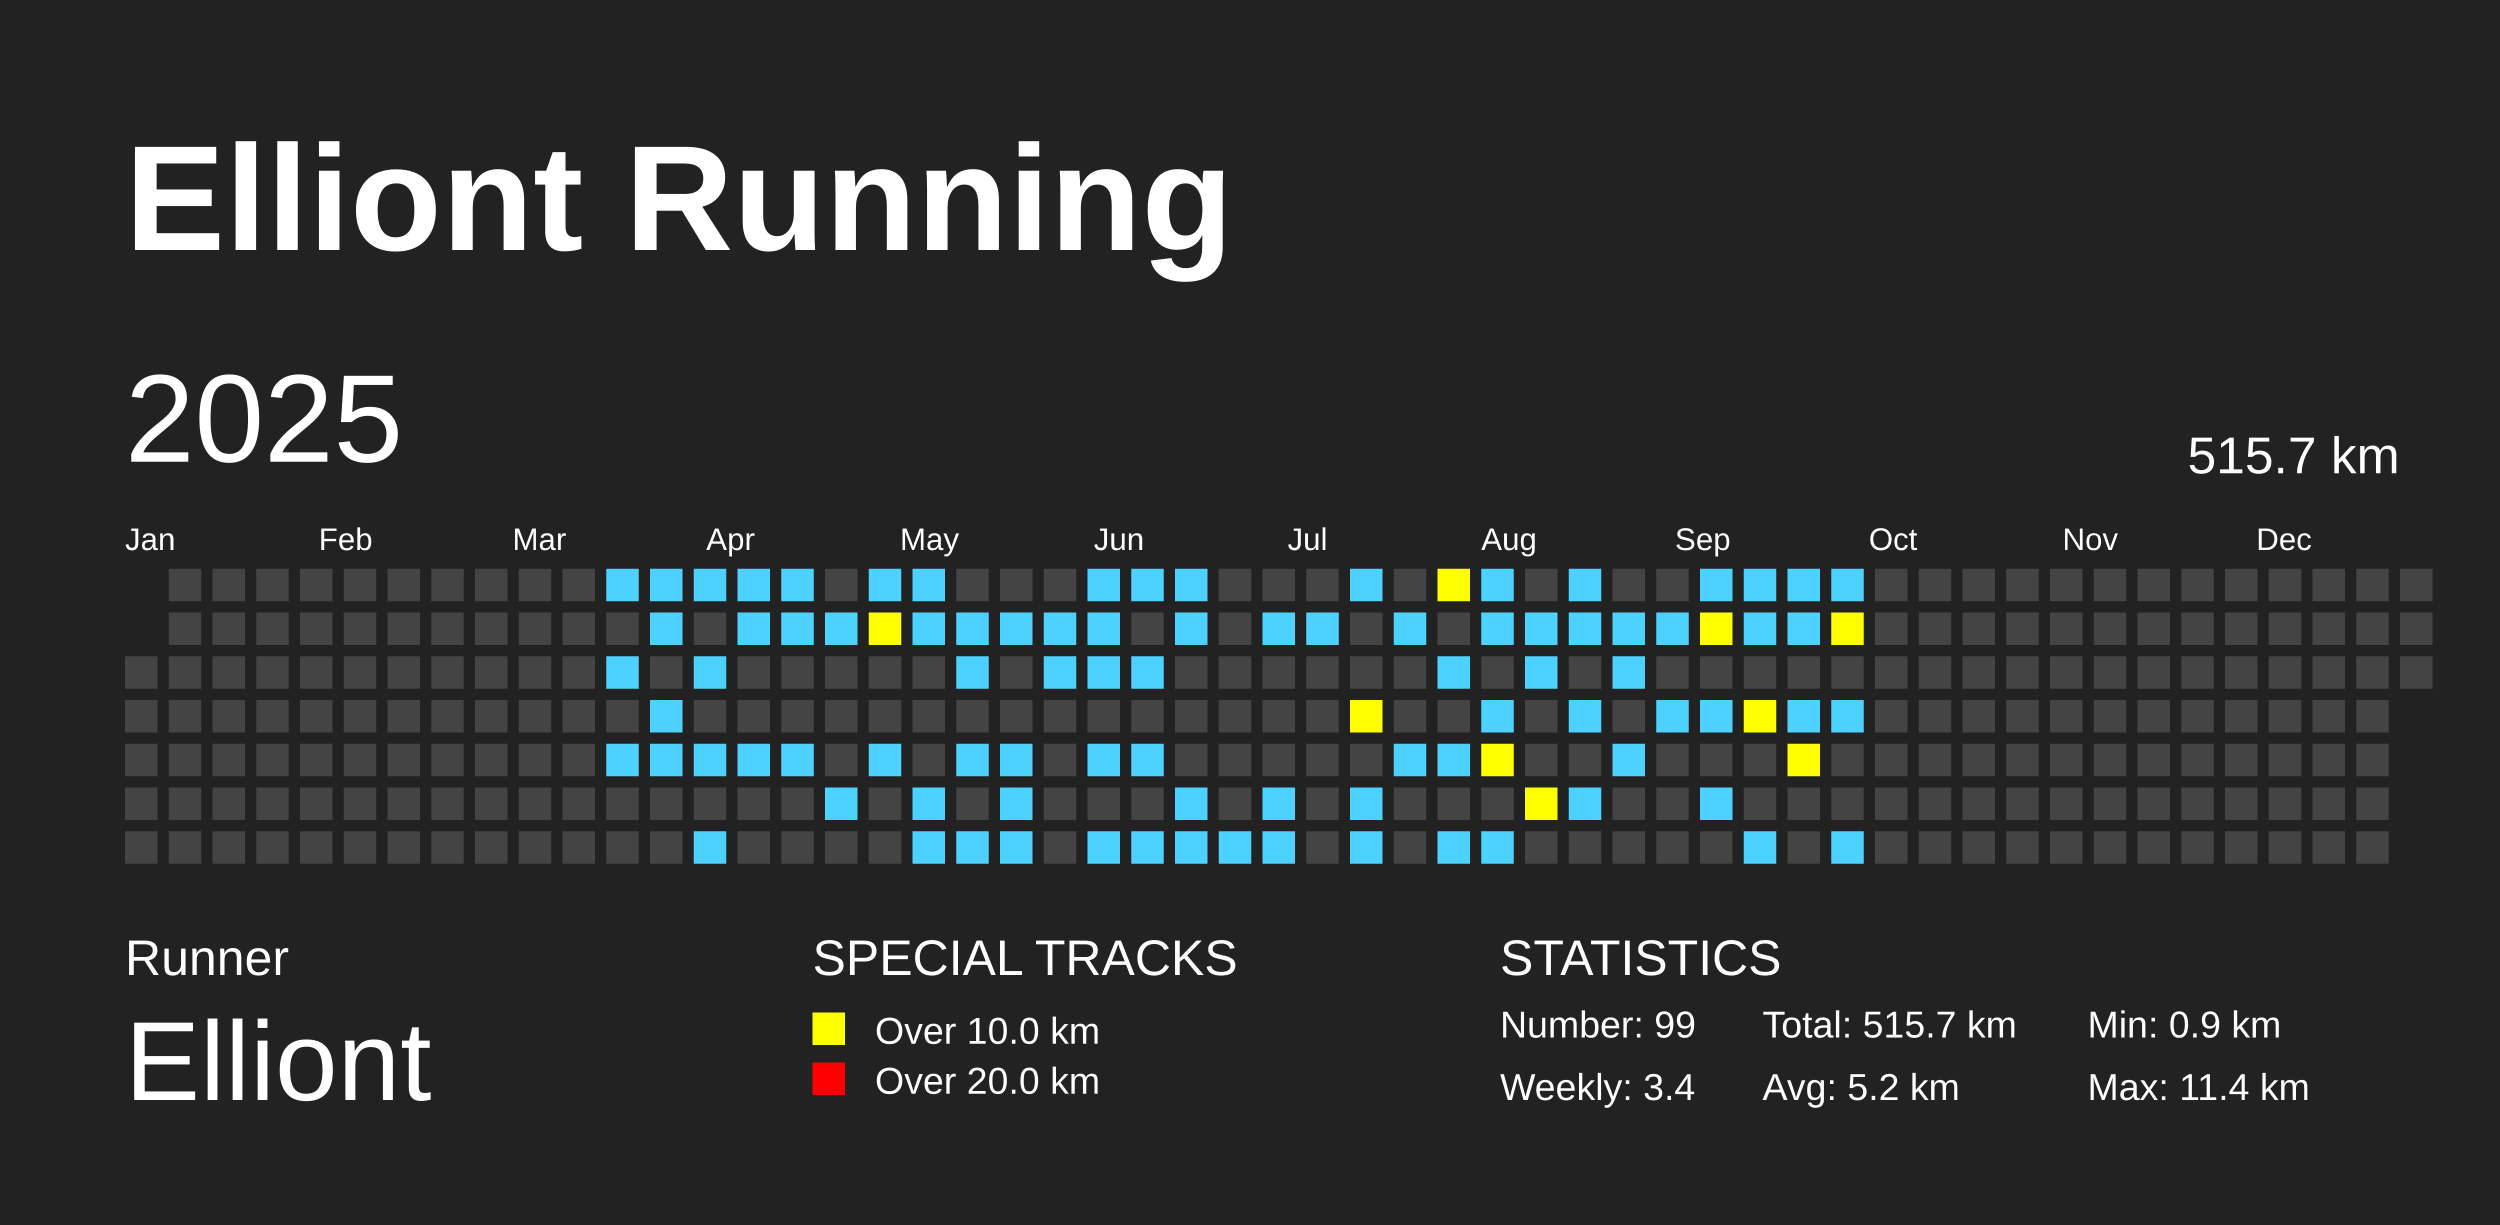
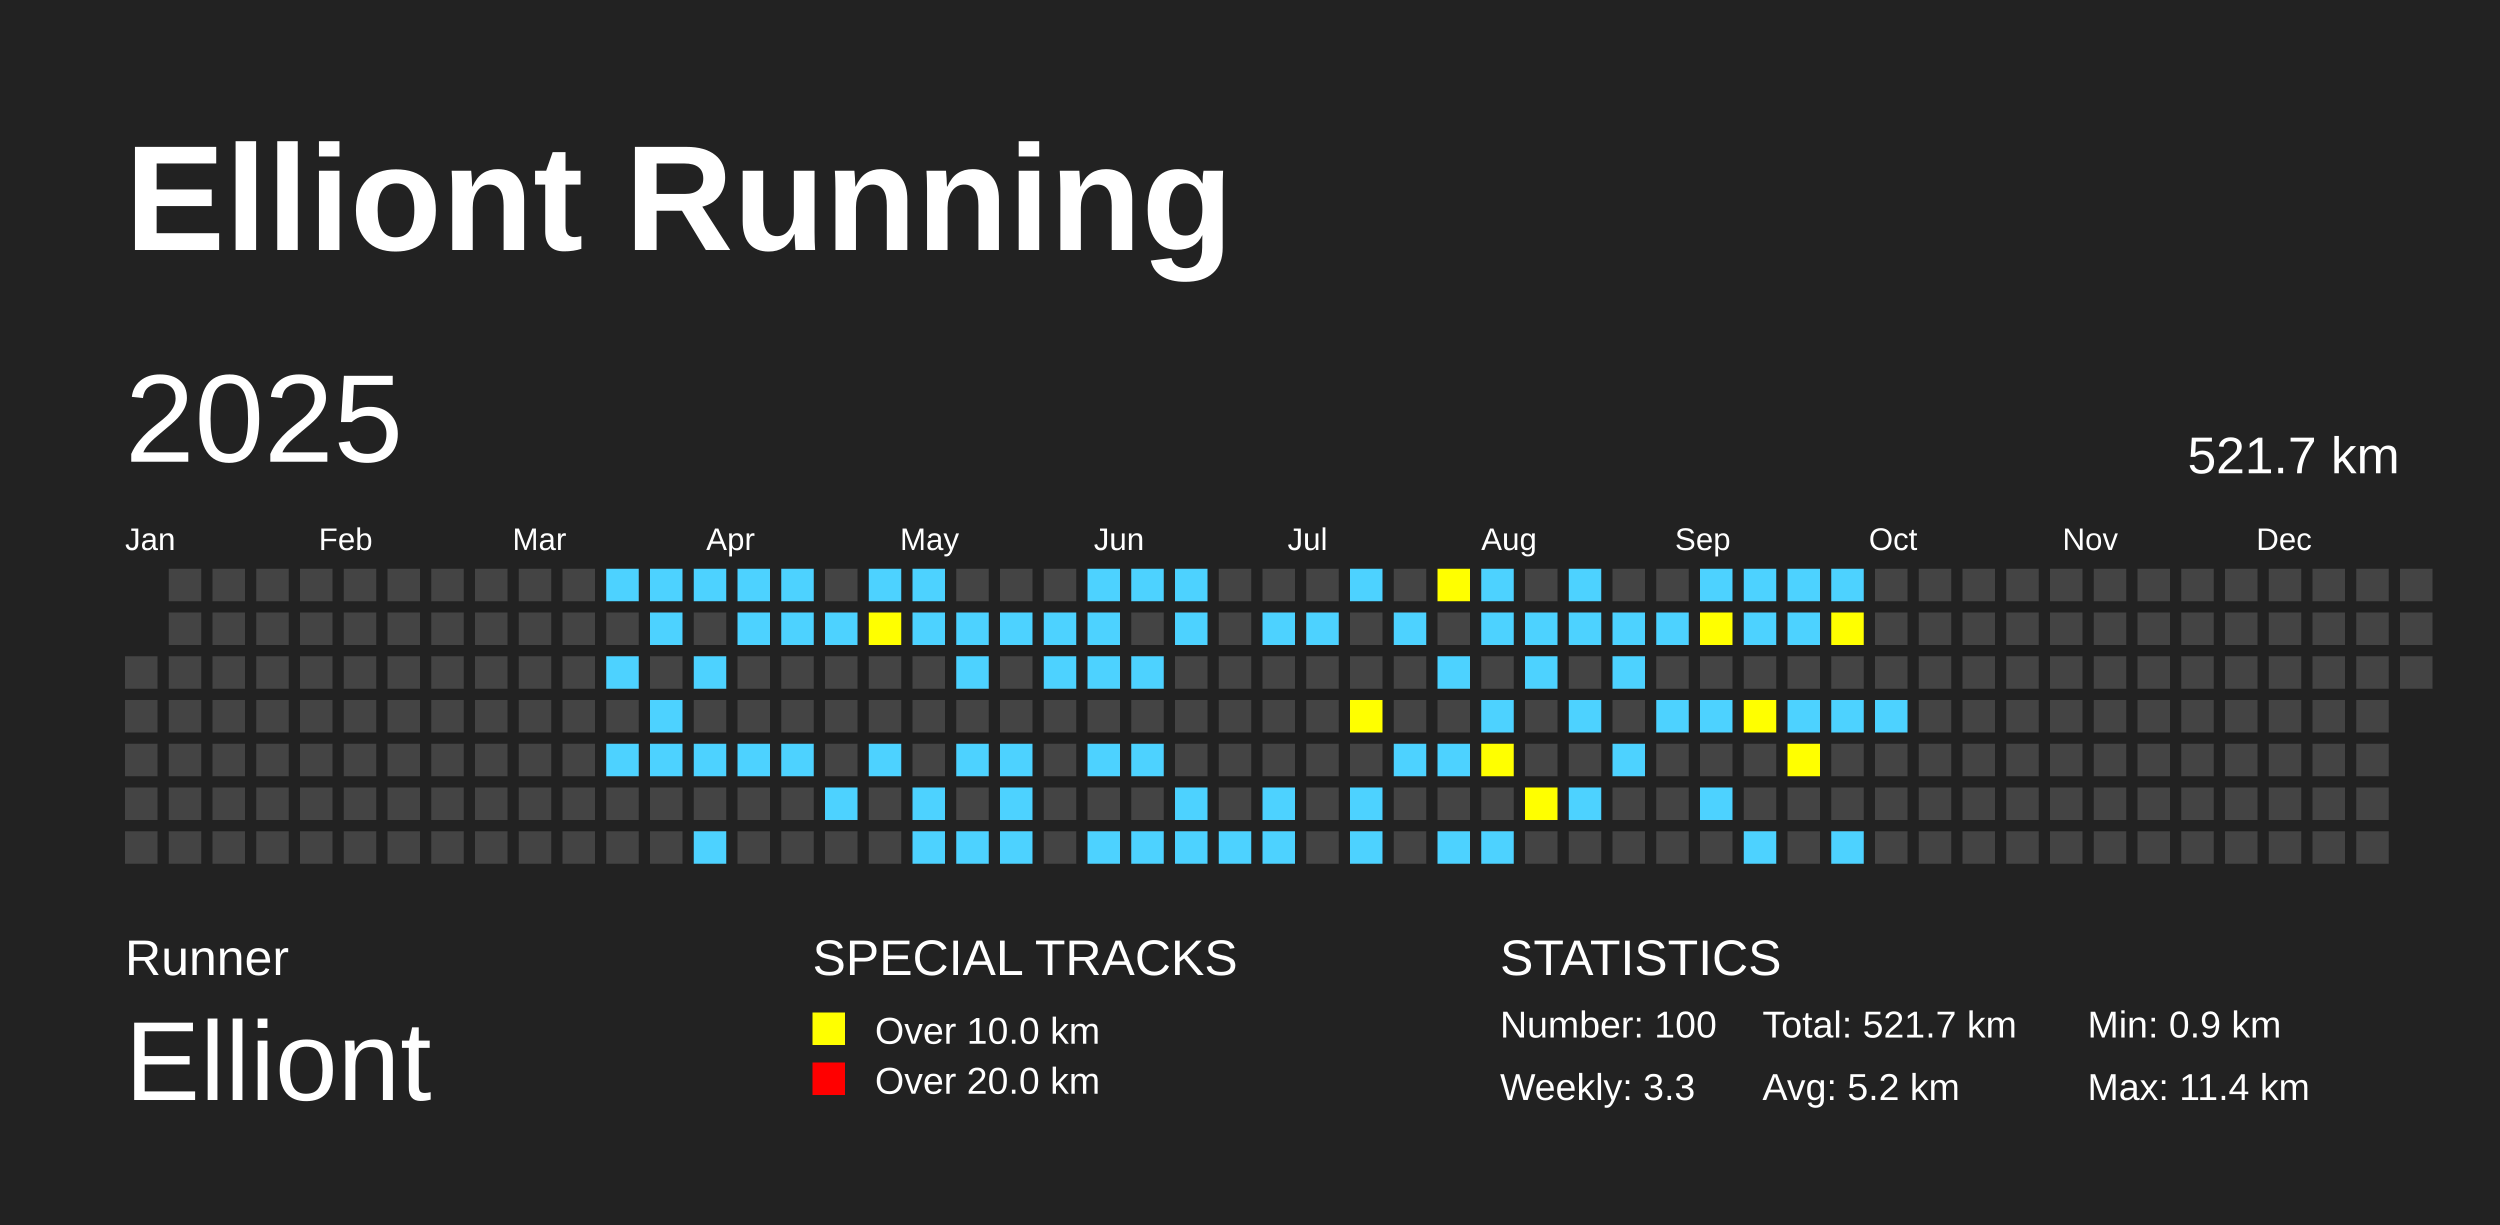
<svg xmlns="http://www.w3.org/2000/svg" baseProfile="full" height="98mm" version="1.1" viewBox="0,0,200,98" width="200mm">
  <defs />
  <rect fill="#222222" height="98" width="200" x="0" y="0" />
  <text fill="#FFFFFF" style="font-size:12px; font-family:Arial; font-weight:bold;" x="10" y="20">Elliont Running</text>
  <text fill="#FFFFFF" style="font-size:4px; font-family:Arial" x="10" y="78">Runner</text>
  <text fill="#FFFFFF" style="font-size:9px; font-family:Arial" x="10" y="88">Elliont</text>
  <text fill="#FFFFFF" style="font-size:4px; font-family:Arial" x="65" y="78">SPECIAL TRACKS</text>
  <rect fill="yellow" height="2.6" width="2.6" x="65" y="81" />
  <text fill="#FFFFFF" style="font-size:3px; font-family:Arial" x="70" y="83.5">Over 10.0 km</text>
  <rect fill="red" height="2.6" width="2.6" x="65" y="85" />
  <text fill="#FFFFFF" style="font-size:3px; font-family:Arial" x="70" y="87.5">Over 20.0 km</text>
  <text fill="#FFFFFF" style="font-size:4px; font-family:Arial" x="120" y="78">STATISTICS</text>
-   <text fill="#FFFFFF" style="font-size:3px; font-family:Arial" x="120" y="83">Number: 99</text>
-   <text fill="#FFFFFF" style="font-size:3px; font-family:Arial" x="120" y="88">Weekly: 3.4</text>
-   <text fill="#FFFFFF" style="font-size:3px; font-family:Arial" x="141" y="83">Total: 515.7 km</text>
+   <text fill="#FFFFFF" style="font-size:3px; font-family:Arial" x="120" y="83">Number: 100</text>
+   <text fill="#FFFFFF" style="font-size:3px; font-family:Arial" x="120" y="88">Weekly: 3.3</text>
+   <text fill="#FFFFFF" style="font-size:3px; font-family:Arial" x="141" y="83">Total: 521.7 km</text>
  <text fill="#FFFFFF" style="font-size:3px; font-family:Arial" x="141" y="88">Avg: 5.2 km</text>
  <text fill="#FFFFFF" style="font-size:3px; font-family:Arial" x="167" y="83">Min: 0.9 km</text>
  <text fill="#FFFFFF" style="font-size:3px; font-family:Arial" x="167" y="88">Max: 11.4 km</text>
  <text dominant-baseline="hanging" fill="#FFFFFF" style="font-size:10.0px; font-family:Arial;" x="10" y="30">2025</text>
-   <text dominant-baseline="hanging" fill="#FFFFFF" style="font-size:4.125px; font-family:Arial;" x="175" y="35">515.7 km</text>
+   <text dominant-baseline="hanging" fill="#FFFFFF" style="font-size:4.125px; font-family:Arial;" x="175" y="35">521.7 km</text>
  <text fill="#FFFFFF" style="font-size:2.5px; font-family:Arial" x="10.0" y="44">Jan</text>
  <text fill="#FFFFFF" style="font-size:2.5px; font-family:Arial" x="25.5" y="44">Feb</text>
  <text fill="#FFFFFF" style="font-size:2.5px; font-family:Arial" x="41.0" y="44">Mar</text>
  <text fill="#FFFFFF" style="font-size:2.5px; font-family:Arial" x="56.5" y="44">Apr</text>
  <text fill="#FFFFFF" style="font-size:2.5px; font-family:Arial" x="72.0" y="44">May</text>
  <text fill="#FFFFFF" style="font-size:2.5px; font-family:Arial" x="87.5" y="44">Jun</text>
  <text fill="#FFFFFF" style="font-size:2.5px; font-family:Arial" x="103.0" y="44">Jul</text>
  <text fill="#FFFFFF" style="font-size:2.5px; font-family:Arial" x="118.5" y="44">Aug</text>
  <text fill="#FFFFFF" style="font-size:2.5px; font-family:Arial" x="134.0" y="44">Sep</text>
  <text fill="#FFFFFF" style="font-size:2.5px; font-family:Arial" x="149.5" y="44">Oct</text>
  <text fill="#FFFFFF" style="font-size:2.5px; font-family:Arial" x="165.0" y="44">Nov</text>
  <text fill="#FFFFFF" style="font-size:2.5px; font-family:Arial" x="180.5" y="44">Dec</text>
  <rect fill="#444444" height="2.6" width="2.6" x="10.0" y="52.5" />
  <rect fill="#444444" height="2.6" width="2.6" x="10.0" y="56.0" />
  <rect fill="#444444" height="2.6" width="2.6" x="10.0" y="59.5" />
  <rect fill="#444444" height="2.6" width="2.6" x="10.0" y="63.0" />
  <rect fill="#444444" height="2.6" width="2.6" x="10.0" y="66.5" />
  <rect fill="#444444" height="2.6" width="2.6" x="13.5" y="45.5" />
  <rect fill="#444444" height="2.6" width="2.6" x="13.5" y="49.0" />
  <rect fill="#444444" height="2.6" width="2.6" x="13.5" y="52.5" />
  <rect fill="#444444" height="2.6" width="2.6" x="13.5" y="56.0" />
  <rect fill="#444444" height="2.6" width="2.6" x="13.5" y="59.5" />
  <rect fill="#444444" height="2.6" width="2.6" x="13.5" y="63.0" />
  <rect fill="#444444" height="2.6" width="2.6" x="13.5" y="66.5" />
  <rect fill="#444444" height="2.6" width="2.6" x="17.0" y="45.5" />
  <rect fill="#444444" height="2.6" width="2.6" x="17.0" y="49.0" />
  <rect fill="#444444" height="2.6" width="2.6" x="17.0" y="52.5" />
  <rect fill="#444444" height="2.6" width="2.6" x="17.0" y="56.0" />
  <rect fill="#444444" height="2.6" width="2.6" x="17.0" y="59.5" />
  <rect fill="#444444" height="2.6" width="2.6" x="17.0" y="63.0" />
  <rect fill="#444444" height="2.6" width="2.6" x="17.0" y="66.5" />
  <rect fill="#444444" height="2.6" width="2.6" x="20.5" y="45.5" />
  <rect fill="#444444" height="2.6" width="2.6" x="20.5" y="49.0" />
  <rect fill="#444444" height="2.6" width="2.6" x="20.5" y="52.5" />
  <rect fill="#444444" height="2.6" width="2.6" x="20.5" y="56.0" />
  <rect fill="#444444" height="2.6" width="2.6" x="20.5" y="59.5" />
  <rect fill="#444444" height="2.6" width="2.6" x="20.5" y="63.0" />
  <rect fill="#444444" height="2.6" width="2.6" x="20.5" y="66.5" />
  <rect fill="#444444" height="2.6" width="2.6" x="24.0" y="45.5" />
  <rect fill="#444444" height="2.6" width="2.6" x="24.0" y="49.0" />
  <rect fill="#444444" height="2.6" width="2.6" x="24.0" y="52.5" />
  <rect fill="#444444" height="2.6" width="2.6" x="24.0" y="56.0" />
  <rect fill="#444444" height="2.6" width="2.6" x="24.0" y="59.5" />
  <rect fill="#444444" height="2.6" width="2.6" x="24.0" y="63.0" />
  <rect fill="#444444" height="2.6" width="2.6" x="24.0" y="66.5" />
  <rect fill="#444444" height="2.6" width="2.6" x="27.5" y="45.5" />
  <rect fill="#444444" height="2.6" width="2.6" x="27.5" y="49.0" />
  <rect fill="#444444" height="2.6" width="2.6" x="27.5" y="52.5" />
  <rect fill="#444444" height="2.6" width="2.6" x="27.5" y="56.0" />
  <rect fill="#444444" height="2.6" width="2.6" x="27.5" y="59.5" />
  <rect fill="#444444" height="2.6" width="2.6" x="27.5" y="63.0" />
  <rect fill="#444444" height="2.6" width="2.6" x="27.5" y="66.5" />
  <rect fill="#444444" height="2.6" width="2.6" x="31.0" y="45.5" />
  <rect fill="#444444" height="2.6" width="2.6" x="31.0" y="49.0" />
  <rect fill="#444444" height="2.6" width="2.6" x="31.0" y="52.5" />
  <rect fill="#444444" height="2.6" width="2.6" x="31.0" y="56.0" />
  <rect fill="#444444" height="2.6" width="2.6" x="31.0" y="59.5" />
  <rect fill="#444444" height="2.6" width="2.6" x="31.0" y="63.0" />
  <rect fill="#444444" height="2.6" width="2.6" x="31.0" y="66.5" />
  <rect fill="#444444" height="2.6" width="2.6" x="34.5" y="45.5" />
  <rect fill="#444444" height="2.6" width="2.6" x="34.5" y="49.0" />
  <rect fill="#444444" height="2.6" width="2.6" x="34.5" y="52.5" />
  <rect fill="#444444" height="2.6" width="2.6" x="34.5" y="56.0" />
  <rect fill="#444444" height="2.6" width="2.6" x="34.5" y="59.5" />
  <rect fill="#444444" height="2.6" width="2.6" x="34.5" y="63.0" />
  <rect fill="#444444" height="2.6" width="2.6" x="34.5" y="66.5" />
  <rect fill="#444444" height="2.6" width="2.6" x="38.0" y="45.5" />
  <rect fill="#444444" height="2.6" width="2.6" x="38.0" y="49.0" />
  <rect fill="#444444" height="2.6" width="2.6" x="38.0" y="52.5" />
  <rect fill="#444444" height="2.6" width="2.6" x="38.0" y="56.0" />
  <rect fill="#444444" height="2.6" width="2.6" x="38.0" y="59.5" />
  <rect fill="#444444" height="2.6" width="2.6" x="38.0" y="63.0" />
  <rect fill="#444444" height="2.6" width="2.6" x="38.0" y="66.5" />
  <rect fill="#444444" height="2.6" width="2.6" x="41.5" y="45.5" />
  <rect fill="#444444" height="2.6" width="2.6" x="41.5" y="49.0" />
  <rect fill="#444444" height="2.6" width="2.6" x="41.5" y="52.5" />
  <rect fill="#444444" height="2.6" width="2.6" x="41.5" y="56.0" />
  <rect fill="#444444" height="2.6" width="2.6" x="41.5" y="59.5" />
  <rect fill="#444444" height="2.6" width="2.6" x="41.5" y="63.0" />
  <rect fill="#444444" height="2.6" width="2.6" x="41.5" y="66.5" />
  <rect fill="#444444" height="2.6" width="2.6" x="45.0" y="45.5" />
  <rect fill="#444444" height="2.6" width="2.6" x="45.0" y="49.0" />
  <rect fill="#444444" height="2.6" width="2.6" x="45.0" y="52.5" />
  <rect fill="#444444" height="2.6" width="2.6" x="45.0" y="56.0" />
  <rect fill="#444444" height="2.6" width="2.6" x="45.0" y="59.5" />
  <rect fill="#444444" height="2.6" width="2.6" x="45.0" y="63.0" />
  <rect fill="#444444" height="2.6" width="2.6" x="45.0" y="66.5" />
  <rect fill="#4DD2FF" height="2.6" width="2.6" x="48.5" y="45.5" />
  <rect fill="#444444" height="2.6" width="2.6" x="48.5" y="49.0" />
  <rect fill="#4DD2FF" height="2.6" width="2.6" x="48.5" y="52.5" />
  <rect fill="#444444" height="2.6" width="2.6" x="48.5" y="56.0" />
  <rect fill="#4DD2FF" height="2.6" width="2.6" x="48.5" y="59.5" />
  <rect fill="#444444" height="2.6" width="2.6" x="48.5" y="63.0" />
  <rect fill="#444444" height="2.6" width="2.6" x="48.5" y="66.5" />
  <rect fill="#4DD2FF" height="2.6" width="2.6" x="52.0" y="45.5" />
  <rect fill="#4DD2FF" height="2.6" width="2.6" x="52.0" y="49.0" />
  <rect fill="#444444" height="2.6" width="2.6" x="52.0" y="52.5" />
  <rect fill="#4DD2FF" height="2.6" width="2.6" x="52.0" y="56.0" />
  <rect fill="#4DD2FF" height="2.6" width="2.6" x="52.0" y="59.5" />
  <rect fill="#444444" height="2.6" width="2.6" x="52.0" y="63.0" />
  <rect fill="#444444" height="2.6" width="2.6" x="52.0" y="66.5" />
  <rect fill="#4DD2FF" height="2.6" width="2.6" x="55.5" y="45.5" />
  <rect fill="#444444" height="2.6" width="2.6" x="55.5" y="49.0" />
  <rect fill="#4DD2FF" height="2.6" width="2.6" x="55.5" y="52.5" />
  <rect fill="#444444" height="2.6" width="2.6" x="55.5" y="56.0" />
  <rect fill="#4DD2FF" height="2.6" width="2.6" x="55.5" y="59.5" />
  <rect fill="#444444" height="2.6" width="2.6" x="55.5" y="63.0" />
  <rect fill="#4DD2FF" height="2.6" width="2.6" x="55.5" y="66.5" />
  <rect fill="#4DD2FF" height="2.6" width="2.6" x="59.0" y="45.5" />
  <rect fill="#4DD2FF" height="2.6" width="2.6" x="59.0" y="49.0" />
  <rect fill="#444444" height="2.6" width="2.6" x="59.0" y="52.5" />
  <rect fill="#444444" height="2.6" width="2.6" x="59.0" y="56.0" />
  <rect fill="#4DD2FF" height="2.6" width="2.6" x="59.0" y="59.5" />
  <rect fill="#444444" height="2.6" width="2.6" x="59.0" y="63.0" />
  <rect fill="#444444" height="2.6" width="2.6" x="59.0" y="66.5" />
  <rect fill="#4DD2FF" height="2.6" width="2.6" x="62.5" y="45.5" />
  <rect fill="#4DD2FF" height="2.6" width="2.6" x="62.5" y="49.0" />
  <rect fill="#444444" height="2.6" width="2.6" x="62.5" y="52.5" />
  <rect fill="#444444" height="2.6" width="2.6" x="62.5" y="56.0" />
  <rect fill="#4DD2FF" height="2.6" width="2.6" x="62.5" y="59.5" />
  <rect fill="#444444" height="2.6" width="2.6" x="62.5" y="63.0" />
  <rect fill="#444444" height="2.6" width="2.6" x="62.5" y="66.5" />
  <rect fill="#444444" height="2.6" width="2.6" x="66.0" y="45.5" />
  <rect fill="#4DD2FF" height="2.6" width="2.6" x="66.0" y="49.0" />
  <rect fill="#444444" height="2.6" width="2.6" x="66.0" y="52.5" />
  <rect fill="#444444" height="2.6" width="2.6" x="66.0" y="56.0" />
  <rect fill="#444444" height="2.6" width="2.6" x="66.0" y="59.5" />
  <rect fill="#4DD2FF" height="2.6" width="2.6" x="66.0" y="63.0" />
  <rect fill="#444444" height="2.6" width="2.6" x="66.0" y="66.5" />
  <rect fill="#4DD2FF" height="2.6" width="2.6" x="69.5" y="45.5" />
  <rect fill="yellow" height="2.6" width="2.6" x="69.5" y="49.0" />
  <rect fill="#444444" height="2.6" width="2.6" x="69.5" y="52.5" />
  <rect fill="#444444" height="2.6" width="2.6" x="69.5" y="56.0" />
  <rect fill="#4DD2FF" height="2.6" width="2.6" x="69.5" y="59.5" />
  <rect fill="#444444" height="2.6" width="2.6" x="69.5" y="63.0" />
  <rect fill="#444444" height="2.6" width="2.6" x="69.5" y="66.5" />
  <rect fill="#4DD2FF" height="2.6" width="2.6" x="73.0" y="45.5" />
  <rect fill="#4DD2FF" height="2.6" width="2.6" x="73.0" y="49.0" />
  <rect fill="#444444" height="2.6" width="2.6" x="73.0" y="52.5" />
  <rect fill="#444444" height="2.6" width="2.6" x="73.0" y="56.0" />
  <rect fill="#444444" height="2.6" width="2.6" x="73.0" y="59.5" />
  <rect fill="#4DD2FF" height="2.6" width="2.6" x="73.0" y="63.0" />
  <rect fill="#4DD2FF" height="2.6" width="2.6" x="73.0" y="66.5" />
  <rect fill="#444444" height="2.6" width="2.6" x="76.5" y="45.5" />
  <rect fill="#4DD2FF" height="2.6" width="2.6" x="76.5" y="49.0" />
  <rect fill="#4DD2FF" height="2.6" width="2.6" x="76.5" y="52.5" />
  <rect fill="#444444" height="2.6" width="2.6" x="76.5" y="56.0" />
  <rect fill="#4DD2FF" height="2.6" width="2.6" x="76.5" y="59.5" />
  <rect fill="#444444" height="2.6" width="2.6" x="76.5" y="63.0" />
  <rect fill="#4DD2FF" height="2.6" width="2.6" x="76.5" y="66.5" />
  <rect fill="#444444" height="2.6" width="2.6" x="80.0" y="45.5" />
  <rect fill="#4DD2FF" height="2.6" width="2.6" x="80.0" y="49.0" />
  <rect fill="#444444" height="2.6" width="2.6" x="80.0" y="52.5" />
  <rect fill="#444444" height="2.6" width="2.6" x="80.0" y="56.0" />
  <rect fill="#4DD2FF" height="2.6" width="2.6" x="80.0" y="59.5" />
  <rect fill="#4DD2FF" height="2.6" width="2.6" x="80.0" y="63.0" />
  <rect fill="#4DD2FF" height="2.6" width="2.6" x="80.0" y="66.5" />
  <rect fill="#444444" height="2.6" width="2.6" x="83.5" y="45.5" />
  <rect fill="#4DD2FF" height="2.6" width="2.6" x="83.5" y="49.0" />
  <rect fill="#4DD2FF" height="2.6" width="2.6" x="83.5" y="52.5" />
  <rect fill="#444444" height="2.6" width="2.6" x="83.5" y="56.0" />
  <rect fill="#444444" height="2.6" width="2.6" x="83.5" y="59.5" />
  <rect fill="#444444" height="2.6" width="2.6" x="83.5" y="63.0" />
  <rect fill="#444444" height="2.6" width="2.6" x="83.5" y="66.5" />
  <rect fill="#4DD2FF" height="2.6" width="2.6" x="87.0" y="45.5" />
  <rect fill="#4DD2FF" height="2.6" width="2.6" x="87.0" y="49.0" />
  <rect fill="#4DD2FF" height="2.6" width="2.6" x="87.0" y="52.5" />
  <rect fill="#444444" height="2.6" width="2.6" x="87.0" y="56.0" />
  <rect fill="#4DD2FF" height="2.6" width="2.6" x="87.0" y="59.5" />
  <rect fill="#444444" height="2.6" width="2.6" x="87.0" y="63.0" />
  <rect fill="#4DD2FF" height="2.6" width="2.6" x="87.0" y="66.5" />
  <rect fill="#4DD2FF" height="2.6" width="2.6" x="90.5" y="45.5" />
  <rect fill="#444444" height="2.6" width="2.6" x="90.5" y="49.0" />
  <rect fill="#4DD2FF" height="2.6" width="2.6" x="90.5" y="52.5" />
  <rect fill="#444444" height="2.6" width="2.6" x="90.5" y="56.0" />
  <rect fill="#4DD2FF" height="2.6" width="2.6" x="90.5" y="59.5" />
  <rect fill="#444444" height="2.6" width="2.6" x="90.5" y="63.0" />
  <rect fill="#4DD2FF" height="2.6" width="2.6" x="90.5" y="66.5" />
  <rect fill="#4DD2FF" height="2.6" width="2.6" x="94.0" y="45.5" />
  <rect fill="#4DD2FF" height="2.6" width="2.6" x="94.0" y="49.0" />
  <rect fill="#444444" height="2.6" width="2.6" x="94.0" y="52.5" />
  <rect fill="#444444" height="2.6" width="2.6" x="94.0" y="56.0" />
  <rect fill="#444444" height="2.6" width="2.6" x="94.0" y="59.5" />
  <rect fill="#4DD2FF" height="2.6" width="2.6" x="94.0" y="63.0" />
  <rect fill="#4DD2FF" height="2.6" width="2.6" x="94.0" y="66.5" />
  <rect fill="#444444" height="2.6" width="2.6" x="97.5" y="45.5" />
  <rect fill="#444444" height="2.6" width="2.6" x="97.5" y="49.0" />
  <rect fill="#444444" height="2.6" width="2.6" x="97.5" y="52.5" />
  <rect fill="#444444" height="2.6" width="2.6" x="97.5" y="56.0" />
  <rect fill="#444444" height="2.6" width="2.6" x="97.5" y="59.5" />
  <rect fill="#444444" height="2.6" width="2.6" x="97.5" y="63.0" />
  <rect fill="#4DD2FF" height="2.6" width="2.6" x="97.5" y="66.5" />
  <rect fill="#444444" height="2.6" width="2.6" x="101.0" y="45.5" />
  <rect fill="#4DD2FF" height="2.6" width="2.6" x="101.0" y="49.0" />
  <rect fill="#444444" height="2.6" width="2.6" x="101.0" y="52.5" />
  <rect fill="#444444" height="2.6" width="2.6" x="101.0" y="56.0" />
  <rect fill="#444444" height="2.6" width="2.6" x="101.0" y="59.5" />
  <rect fill="#4DD2FF" height="2.6" width="2.6" x="101.0" y="63.0" />
  <rect fill="#4DD2FF" height="2.6" width="2.6" x="101.0" y="66.5" />
  <rect fill="#444444" height="2.6" width="2.6" x="104.5" y="45.5" />
  <rect fill="#4DD2FF" height="2.6" width="2.6" x="104.5" y="49.0" />
  <rect fill="#444444" height="2.6" width="2.6" x="104.5" y="52.5" />
  <rect fill="#444444" height="2.6" width="2.6" x="104.5" y="56.0" />
  <rect fill="#444444" height="2.6" width="2.6" x="104.5" y="59.5" />
  <rect fill="#444444" height="2.6" width="2.6" x="104.5" y="63.0" />
  <rect fill="#444444" height="2.6" width="2.6" x="104.5" y="66.5" />
  <rect fill="#4DD2FF" height="2.6" width="2.6" x="108.0" y="45.5" />
  <rect fill="#444444" height="2.6" width="2.6" x="108.0" y="49.0" />
  <rect fill="#444444" height="2.6" width="2.6" x="108.0" y="52.5" />
  <rect fill="yellow" height="2.6" width="2.6" x="108.0" y="56.0" />
  <rect fill="#444444" height="2.6" width="2.6" x="108.0" y="59.5" />
  <rect fill="#4DD2FF" height="2.6" width="2.6" x="108.0" y="63.0" />
  <rect fill="#4DD2FF" height="2.6" width="2.6" x="108.0" y="66.5" />
  <rect fill="#444444" height="2.6" width="2.6" x="111.5" y="45.5" />
  <rect fill="#4DD2FF" height="2.6" width="2.6" x="111.5" y="49.0" />
  <rect fill="#444444" height="2.6" width="2.6" x="111.5" y="52.5" />
  <rect fill="#444444" height="2.6" width="2.6" x="111.5" y="56.0" />
  <rect fill="#4DD2FF" height="2.6" width="2.6" x="111.5" y="59.5" />
  <rect fill="#444444" height="2.6" width="2.6" x="111.5" y="63.0" />
  <rect fill="#444444" height="2.6" width="2.6" x="111.5" y="66.5" />
  <rect fill="yellow" height="2.6" width="2.6" x="115.0" y="45.5" />
  <rect fill="#444444" height="2.6" width="2.6" x="115.0" y="49.0" />
  <rect fill="#4DD2FF" height="2.6" width="2.6" x="115.0" y="52.5" />
  <rect fill="#444444" height="2.6" width="2.6" x="115.0" y="56.0" />
  <rect fill="#4DD2FF" height="2.6" width="2.6" x="115.0" y="59.5" />
  <rect fill="#444444" height="2.6" width="2.6" x="115.0" y="63.0" />
  <rect fill="#4DD2FF" height="2.6" width="2.6" x="115.0" y="66.5" />
  <rect fill="#4DD2FF" height="2.6" width="2.6" x="118.5" y="45.5" />
  <rect fill="#4DD2FF" height="2.6" width="2.6" x="118.5" y="49.0" />
  <rect fill="#444444" height="2.6" width="2.6" x="118.5" y="52.5" />
  <rect fill="#4DD2FF" height="2.6" width="2.6" x="118.5" y="56.0" />
  <rect fill="yellow" height="2.6" width="2.6" x="118.5" y="59.5" />
  <rect fill="#444444" height="2.6" width="2.6" x="118.5" y="63.0" />
  <rect fill="#4DD2FF" height="2.6" width="2.6" x="118.5" y="66.5" />
  <rect fill="#444444" height="2.6" width="2.6" x="122.0" y="45.5" />
  <rect fill="#4DD2FF" height="2.6" width="2.6" x="122.0" y="49.0" />
  <rect fill="#4DD2FF" height="2.6" width="2.6" x="122.0" y="52.5" />
  <rect fill="#444444" height="2.6" width="2.6" x="122.0" y="56.0" />
  <rect fill="#444444" height="2.6" width="2.6" x="122.0" y="59.5" />
  <rect fill="yellow" height="2.6" width="2.6" x="122.0" y="63.0" />
  <rect fill="#444444" height="2.6" width="2.6" x="122.0" y="66.5" />
  <rect fill="#4DD2FF" height="2.6" width="2.6" x="125.5" y="45.5" />
  <rect fill="#4DD2FF" height="2.6" width="2.6" x="125.5" y="49.0" />
  <rect fill="#444444" height="2.6" width="2.6" x="125.5" y="52.5" />
  <rect fill="#4DD2FF" height="2.6" width="2.6" x="125.5" y="56.0" />
  <rect fill="#444444" height="2.6" width="2.6" x="125.5" y="59.5" />
  <rect fill="#4DD2FF" height="2.6" width="2.6" x="125.5" y="63.0" />
  <rect fill="#444444" height="2.6" width="2.6" x="125.5" y="66.5" />
  <rect fill="#444444" height="2.6" width="2.6" x="129.0" y="45.5" />
  <rect fill="#4DD2FF" height="2.6" width="2.6" x="129.0" y="49.0" />
  <rect fill="#4DD2FF" height="2.6" width="2.6" x="129.0" y="52.5" />
  <rect fill="#444444" height="2.6" width="2.6" x="129.0" y="56.0" />
  <rect fill="#4DD2FF" height="2.6" width="2.6" x="129.0" y="59.5" />
  <rect fill="#444444" height="2.6" width="2.6" x="129.0" y="63.0" />
  <rect fill="#444444" height="2.6" width="2.6" x="129.0" y="66.5" />
  <rect fill="#444444" height="2.6" width="2.6" x="132.5" y="45.5" />
  <rect fill="#4DD2FF" height="2.6" width="2.6" x="132.5" y="49.0" />
  <rect fill="#444444" height="2.6" width="2.6" x="132.5" y="52.5" />
  <rect fill="#4DD2FF" height="2.6" width="2.6" x="132.5" y="56.0" />
  <rect fill="#444444" height="2.6" width="2.6" x="132.5" y="59.5" />
  <rect fill="#444444" height="2.6" width="2.6" x="132.5" y="63.0" />
  <rect fill="#444444" height="2.6" width="2.6" x="132.5" y="66.5" />
  <rect fill="#4DD2FF" height="2.6" width="2.6" x="136.0" y="45.5" />
  <rect fill="yellow" height="2.6" width="2.6" x="136.0" y="49.0" />
  <rect fill="#444444" height="2.6" width="2.6" x="136.0" y="52.5" />
  <rect fill="#4DD2FF" height="2.6" width="2.6" x="136.0" y="56.0" />
  <rect fill="#444444" height="2.6" width="2.6" x="136.0" y="59.5" />
  <rect fill="#4DD2FF" height="2.6" width="2.6" x="136.0" y="63.0" />
  <rect fill="#444444" height="2.6" width="2.6" x="136.0" y="66.5" />
  <rect fill="#4DD2FF" height="2.6" width="2.6" x="139.5" y="45.5" />
  <rect fill="#4DD2FF" height="2.6" width="2.6" x="139.5" y="49.0" />
  <rect fill="#444444" height="2.6" width="2.6" x="139.5" y="52.5" />
  <rect fill="yellow" height="2.6" width="2.6" x="139.5" y="56.0" />
  <rect fill="#444444" height="2.6" width="2.6" x="139.5" y="59.5" />
  <rect fill="#444444" height="2.6" width="2.6" x="139.5" y="63.0" />
  <rect fill="#4DD2FF" height="2.6" width="2.6" x="139.5" y="66.5" />
  <rect fill="#4DD2FF" height="2.6" width="2.6" x="143.0" y="45.5" />
  <rect fill="#4DD2FF" height="2.6" width="2.6" x="143.0" y="49.0" />
  <rect fill="#444444" height="2.6" width="2.6" x="143.0" y="52.5" />
  <rect fill="#4DD2FF" height="2.6" width="2.6" x="143.0" y="56.0" />
  <rect fill="yellow" height="2.6" width="2.6" x="143.0" y="59.5" />
  <rect fill="#444444" height="2.6" width="2.6" x="143.0" y="63.0" />
  <rect fill="#444444" height="2.6" width="2.6" x="143.0" y="66.5" />
  <rect fill="#4DD2FF" height="2.6" width="2.6" x="146.5" y="45.5" />
  <rect fill="yellow" height="2.6" width="2.6" x="146.5" y="49.0" />
  <rect fill="#444444" height="2.6" width="2.6" x="146.5" y="52.5" />
  <rect fill="#4DD2FF" height="2.6" width="2.6" x="146.5" y="56.0" />
  <rect fill="#444444" height="2.6" width="2.6" x="146.5" y="59.5" />
  <rect fill="#444444" height="2.6" width="2.6" x="146.5" y="63.0" />
  <rect fill="#4DD2FF" height="2.6" width="2.6" x="146.5" y="66.5" />
  <rect fill="#444444" height="2.6" width="2.6" x="150.0" y="45.5" />
  <rect fill="#444444" height="2.6" width="2.6" x="150.0" y="49.0" />
  <rect fill="#444444" height="2.6" width="2.6" x="150.0" y="52.5" />
-   <rect fill="#444444" height="2.6" width="2.6" x="150.0" y="56.0" />
+   <rect fill="#4DD2FF" height="2.6" width="2.6" x="150.0" y="56.0" />
  <rect fill="#444444" height="2.6" width="2.6" x="150.0" y="59.5" />
  <rect fill="#444444" height="2.6" width="2.6" x="150.0" y="63.0" />
  <rect fill="#444444" height="2.6" width="2.6" x="150.0" y="66.5" />
  <rect fill="#444444" height="2.6" width="2.6" x="153.5" y="45.5" />
  <rect fill="#444444" height="2.6" width="2.6" x="153.5" y="49.0" />
  <rect fill="#444444" height="2.6" width="2.6" x="153.5" y="52.5" />
  <rect fill="#444444" height="2.6" width="2.6" x="153.5" y="56.0" />
  <rect fill="#444444" height="2.6" width="2.6" x="153.5" y="59.5" />
  <rect fill="#444444" height="2.6" width="2.6" x="153.5" y="63.0" />
  <rect fill="#444444" height="2.6" width="2.6" x="153.5" y="66.5" />
  <rect fill="#444444" height="2.6" width="2.6" x="157.0" y="45.5" />
  <rect fill="#444444" height="2.6" width="2.6" x="157.0" y="49.0" />
  <rect fill="#444444" height="2.6" width="2.6" x="157.0" y="52.5" />
  <rect fill="#444444" height="2.6" width="2.6" x="157.0" y="56.0" />
  <rect fill="#444444" height="2.6" width="2.6" x="157.0" y="59.5" />
  <rect fill="#444444" height="2.6" width="2.6" x="157.0" y="63.0" />
  <rect fill="#444444" height="2.6" width="2.6" x="157.0" y="66.5" />
  <rect fill="#444444" height="2.6" width="2.6" x="160.5" y="45.5" />
  <rect fill="#444444" height="2.6" width="2.6" x="160.5" y="49.0" />
  <rect fill="#444444" height="2.6" width="2.6" x="160.5" y="52.5" />
  <rect fill="#444444" height="2.6" width="2.6" x="160.5" y="56.0" />
  <rect fill="#444444" height="2.6" width="2.6" x="160.5" y="59.5" />
  <rect fill="#444444" height="2.6" width="2.6" x="160.5" y="63.0" />
  <rect fill="#444444" height="2.6" width="2.6" x="160.5" y="66.5" />
  <rect fill="#444444" height="2.6" width="2.6" x="164.0" y="45.5" />
  <rect fill="#444444" height="2.6" width="2.6" x="164.0" y="49.0" />
  <rect fill="#444444" height="2.6" width="2.6" x="164.0" y="52.5" />
  <rect fill="#444444" height="2.6" width="2.6" x="164.0" y="56.0" />
  <rect fill="#444444" height="2.6" width="2.6" x="164.0" y="59.5" />
  <rect fill="#444444" height="2.6" width="2.6" x="164.0" y="63.0" />
  <rect fill="#444444" height="2.6" width="2.6" x="164.0" y="66.5" />
  <rect fill="#444444" height="2.6" width="2.6" x="167.5" y="45.5" />
  <rect fill="#444444" height="2.6" width="2.6" x="167.5" y="49.0" />
  <rect fill="#444444" height="2.6" width="2.6" x="167.5" y="52.5" />
  <rect fill="#444444" height="2.6" width="2.6" x="167.5" y="56.0" />
  <rect fill="#444444" height="2.6" width="2.6" x="167.5" y="59.5" />
  <rect fill="#444444" height="2.6" width="2.6" x="167.5" y="63.0" />
  <rect fill="#444444" height="2.6" width="2.6" x="167.5" y="66.5" />
  <rect fill="#444444" height="2.6" width="2.6" x="171.0" y="45.5" />
  <rect fill="#444444" height="2.6" width="2.6" x="171.0" y="49.0" />
  <rect fill="#444444" height="2.6" width="2.6" x="171.0" y="52.5" />
  <rect fill="#444444" height="2.6" width="2.6" x="171.0" y="56.0" />
  <rect fill="#444444" height="2.6" width="2.6" x="171.0" y="59.5" />
  <rect fill="#444444" height="2.6" width="2.6" x="171.0" y="63.0" />
  <rect fill="#444444" height="2.6" width="2.6" x="171.0" y="66.5" />
  <rect fill="#444444" height="2.6" width="2.6" x="174.5" y="45.5" />
  <rect fill="#444444" height="2.6" width="2.6" x="174.5" y="49.0" />
  <rect fill="#444444" height="2.6" width="2.6" x="174.5" y="52.5" />
  <rect fill="#444444" height="2.6" width="2.6" x="174.5" y="56.0" />
  <rect fill="#444444" height="2.6" width="2.6" x="174.5" y="59.5" />
  <rect fill="#444444" height="2.6" width="2.6" x="174.5" y="63.0" />
  <rect fill="#444444" height="2.6" width="2.6" x="174.5" y="66.5" />
  <rect fill="#444444" height="2.6" width="2.6" x="178.0" y="45.5" />
  <rect fill="#444444" height="2.6" width="2.6" x="178.0" y="49.0" />
  <rect fill="#444444" height="2.6" width="2.6" x="178.0" y="52.5" />
  <rect fill="#444444" height="2.6" width="2.6" x="178.0" y="56.0" />
  <rect fill="#444444" height="2.6" width="2.6" x="178.0" y="59.5" />
  <rect fill="#444444" height="2.6" width="2.6" x="178.0" y="63.0" />
  <rect fill="#444444" height="2.6" width="2.6" x="178.0" y="66.5" />
  <rect fill="#444444" height="2.6" width="2.6" x="181.5" y="45.5" />
  <rect fill="#444444" height="2.6" width="2.6" x="181.5" y="49.0" />
  <rect fill="#444444" height="2.6" width="2.6" x="181.5" y="52.5" />
  <rect fill="#444444" height="2.6" width="2.6" x="181.5" y="56.0" />
  <rect fill="#444444" height="2.6" width="2.6" x="181.5" y="59.5" />
  <rect fill="#444444" height="2.6" width="2.6" x="181.5" y="63.0" />
  <rect fill="#444444" height="2.6" width="2.6" x="181.5" y="66.5" />
  <rect fill="#444444" height="2.6" width="2.6" x="185.0" y="45.5" />
  <rect fill="#444444" height="2.6" width="2.6" x="185.0" y="49.0" />
  <rect fill="#444444" height="2.6" width="2.6" x="185.0" y="52.5" />
  <rect fill="#444444" height="2.6" width="2.6" x="185.0" y="56.0" />
  <rect fill="#444444" height="2.6" width="2.6" x="185.0" y="59.5" />
  <rect fill="#444444" height="2.6" width="2.6" x="185.0" y="63.0" />
  <rect fill="#444444" height="2.6" width="2.6" x="185.0" y="66.5" />
  <rect fill="#444444" height="2.6" width="2.6" x="188.5" y="45.5" />
  <rect fill="#444444" height="2.6" width="2.6" x="188.5" y="49.0" />
  <rect fill="#444444" height="2.6" width="2.6" x="188.5" y="52.5" />
  <rect fill="#444444" height="2.6" width="2.6" x="188.5" y="56.0" />
  <rect fill="#444444" height="2.6" width="2.6" x="188.5" y="59.5" />
  <rect fill="#444444" height="2.6" width="2.6" x="188.5" y="63.0" />
  <rect fill="#444444" height="2.6" width="2.6" x="188.5" y="66.5" />
  <rect fill="#444444" height="2.6" width="2.6" x="192.0" y="45.5" />
  <rect fill="#444444" height="2.6" width="2.6" x="192.0" y="49.0" />
  <rect fill="#444444" height="2.6" width="2.6" x="192.0" y="52.5" />
</svg>
